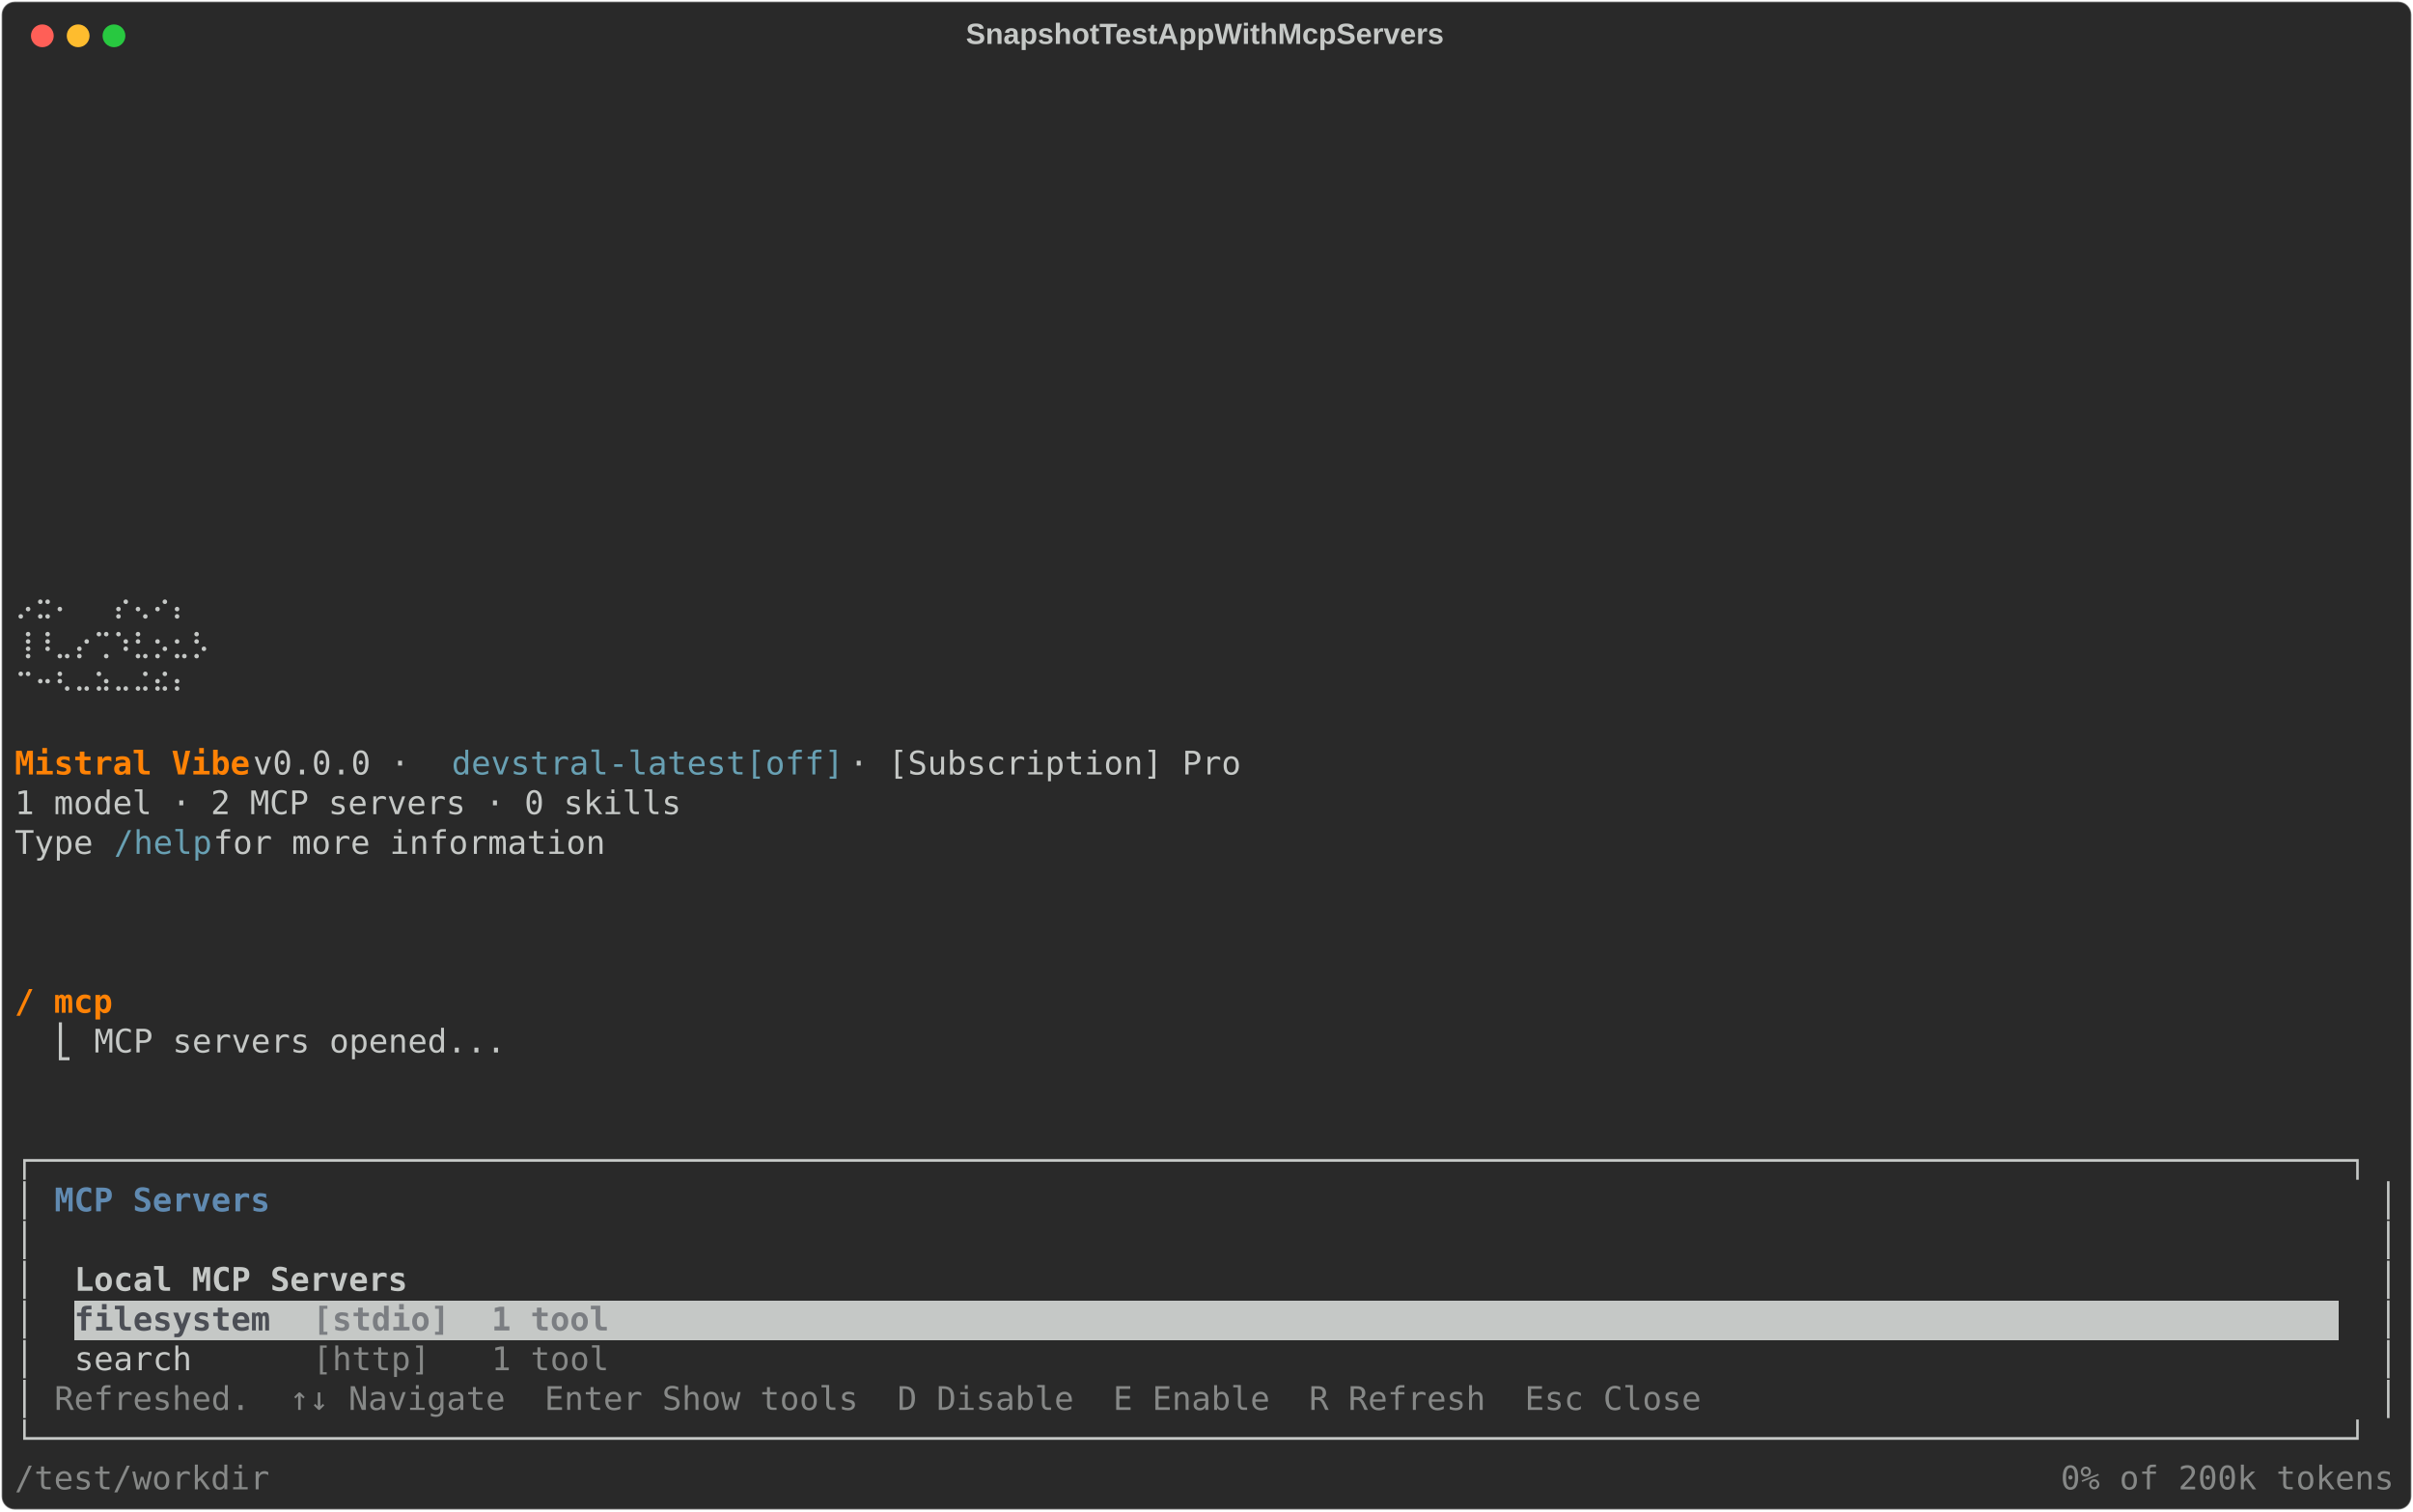
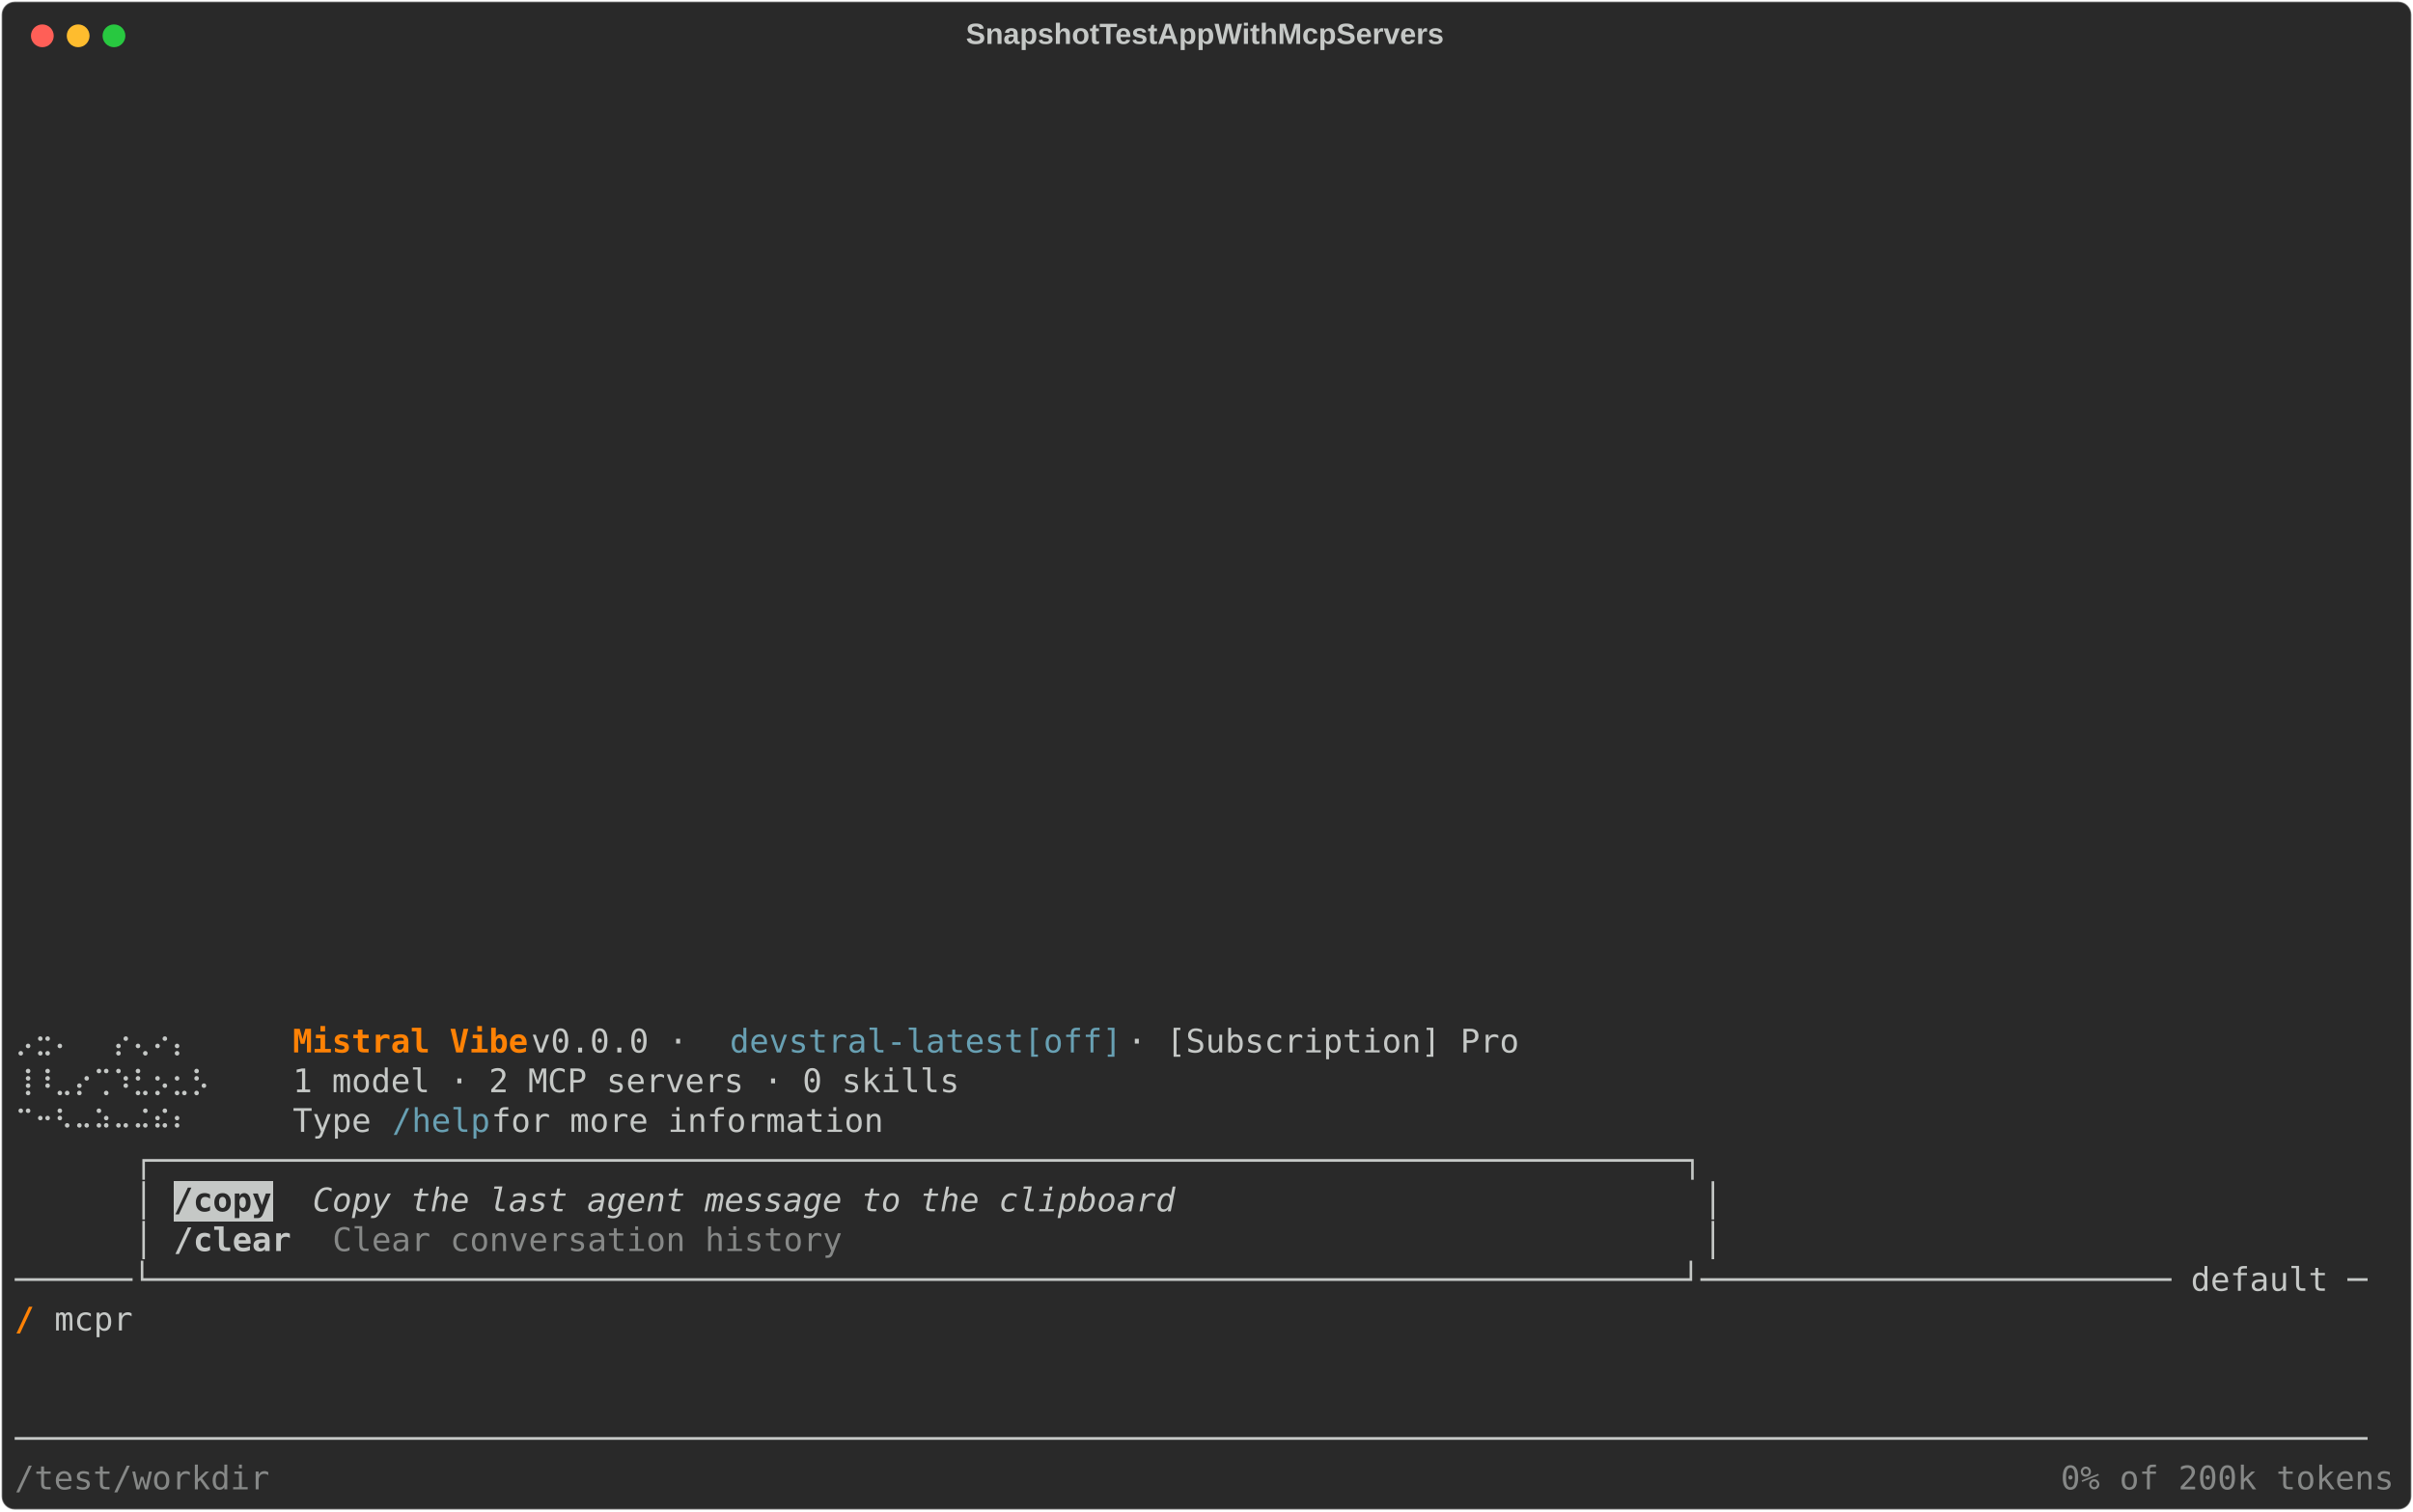
<svg xmlns="http://www.w3.org/2000/svg" class="rich-terminal" viewBox="0 0 1482 928.4">
  <style>

    @font-face {
        font-family: "Fira Code";
        src: local("FiraCode-Regular"),
                url("https://cdnjs.cloudflare.com/ajax/libs/firacode/6.2.0/woff2/FiraCode-Regular.woff2") format("woff2"),
                url("https://cdnjs.cloudflare.com/ajax/libs/firacode/6.2.0/woff/FiraCode-Regular.woff") format("woff");
        font-style: normal;
        font-weight: 400;
    }
    @font-face {
        font-family: "Fira Code";
        src: local("FiraCode-Bold"),
                url("https://cdnjs.cloudflare.com/ajax/libs/firacode/6.2.0/woff2/FiraCode-Bold.woff2") format("woff2"),
                url("https://cdnjs.cloudflare.com/ajax/libs/firacode/6.2.0/woff/FiraCode-Bold.woff") format("woff");
        font-style: bold;
        font-weight: 700;
    }

    .terminal-matrix {
        font-family: Fira Code, monospace;
        font-size: 20px;
        line-height: 24.4px;
        font-variant-east-asian: full-width;
    }

    .terminal-title {
        font-size: 18px;
        font-weight: bold;
        font-family: arial;
    }

    .terminal-r1 { fill: #c5c8c6 }
.terminal-r2 { fill: #ff8205;font-weight: bold }
.terminal-r3 { fill: #68a0b3 }
- .terminal-r4 { fill: #608ab1;font-weight: bold }
- .terminal-r5 { fill: #c5c8c6;font-weight: bold }
- .terminal-r6 { fill: #4b4e55;font-weight: bold }
- .terminal-r7 { fill: #7b7e82;font-weight: bold }
- .terminal-r8 { fill: #868887 }
+ .terminal-r4 { fill: #292929;font-weight: bold }
+ .terminal-r5 { fill: #c5c8c6;font-style: italic; }
+ .terminal-r6 { fill: #c5c8c6;font-weight: bold }
+ .terminal-r7 { fill: #868887 }
    </style>
  <defs>
    <clipPath id="terminal-clip-terminal">
      <rect x="0" y="0" width="1463.0" height="877.4" />
    </clipPath>
    <clipPath id="terminal-line-0">
      <rect x="0" y="1.5" width="1464" height="24.65" />
    </clipPath>
    <clipPath id="terminal-line-1">
      <rect x="0" y="25.9" width="1464" height="24.65" />
    </clipPath>
    <clipPath id="terminal-line-2">
      <rect x="0" y="50.3" width="1464" height="24.65" />
    </clipPath>
    <clipPath id="terminal-line-3">
      <rect x="0" y="74.7" width="1464" height="24.65" />
    </clipPath>
    <clipPath id="terminal-line-4">
      <rect x="0" y="99.1" width="1464" height="24.65" />
    </clipPath>
    <clipPath id="terminal-line-5">
      <rect x="0" y="123.5" width="1464" height="24.65" />
    </clipPath>
    <clipPath id="terminal-line-6">
      <rect x="0" y="147.9" width="1464" height="24.65" />
    </clipPath>
    <clipPath id="terminal-line-7">
      <rect x="0" y="172.3" width="1464" height="24.65" />
    </clipPath>
    <clipPath id="terminal-line-8">
      <rect x="0" y="196.7" width="1464" height="24.65" />
    </clipPath>
    <clipPath id="terminal-line-9">
      <rect x="0" y="221.1" width="1464" height="24.65" />
    </clipPath>
    <clipPath id="terminal-line-10">
      <rect x="0" y="245.5" width="1464" height="24.65" />
    </clipPath>
    <clipPath id="terminal-line-11">
      <rect x="0" y="269.9" width="1464" height="24.65" />
    </clipPath>
    <clipPath id="terminal-line-12">
      <rect x="0" y="294.3" width="1464" height="24.65" />
    </clipPath>
    <clipPath id="terminal-line-13">
      <rect x="0" y="318.7" width="1464" height="24.65" />
    </clipPath>
    <clipPath id="terminal-line-14">
      <rect x="0" y="343.1" width="1464" height="24.65" />
    </clipPath>
    <clipPath id="terminal-line-15">
      <rect x="0" y="367.5" width="1464" height="24.65" />
    </clipPath>
    <clipPath id="terminal-line-16">
      <rect x="0" y="391.9" width="1464" height="24.65" />
    </clipPath>
    <clipPath id="terminal-line-17">
      <rect x="0" y="416.3" width="1464" height="24.65" />
    </clipPath>
    <clipPath id="terminal-line-18">
      <rect x="0" y="440.7" width="1464" height="24.65" />
    </clipPath>
    <clipPath id="terminal-line-19">
      <rect x="0" y="465.1" width="1464" height="24.65" />
    </clipPath>
    <clipPath id="terminal-line-20">
      <rect x="0" y="489.5" width="1464" height="24.65" />
    </clipPath>
    <clipPath id="terminal-line-21">
      <rect x="0" y="513.9" width="1464" height="24.65" />
    </clipPath>
    <clipPath id="terminal-line-22">
      <rect x="0" y="538.3" width="1464" height="24.65" />
    </clipPath>
    <clipPath id="terminal-line-23">
      <rect x="0" y="562.7" width="1464" height="24.65" />
    </clipPath>
    <clipPath id="terminal-line-24">
      <rect x="0" y="587.1" width="1464" height="24.65" />
    </clipPath>
    <clipPath id="terminal-line-25">
      <rect x="0" y="611.5" width="1464" height="24.65" />
    </clipPath>
    <clipPath id="terminal-line-26">
      <rect x="0" y="635.9" width="1464" height="24.65" />
    </clipPath>
    <clipPath id="terminal-line-27">
      <rect x="0" y="660.3" width="1464" height="24.65" />
    </clipPath>
    <clipPath id="terminal-line-28">
      <rect x="0" y="684.7" width="1464" height="24.65" />
    </clipPath>
    <clipPath id="terminal-line-29">
      <rect x="0" y="709.1" width="1464" height="24.65" />
    </clipPath>
    <clipPath id="terminal-line-30">
      <rect x="0" y="733.5" width="1464" height="24.65" />
    </clipPath>
    <clipPath id="terminal-line-31">
      <rect x="0" y="757.9" width="1464" height="24.65" />
    </clipPath>
    <clipPath id="terminal-line-32">
      <rect x="0" y="782.3" width="1464" height="24.65" />
    </clipPath>
    <clipPath id="terminal-line-33">
      <rect x="0" y="806.7" width="1464" height="24.65" />
    </clipPath>
    <clipPath id="terminal-line-34">
      <rect x="0" y="831.1" width="1464" height="24.65" />
    </clipPath>
  </defs>
  <rect fill="#292929" stroke="rgba(255,255,255,0.35)" stroke-width="1" x="1" y="1" width="1480" height="926.4" rx="8" />
  <text class="terminal-title" fill="#c5c8c6" text-anchor="middle" x="740" y="27">SnapshotTestAppWithMcpServers</text>
  <g transform="translate(26,22)">
    <circle cx="0" cy="0" r="7" fill="#ff5f57" />
    <circle cx="22" cy="0" r="7" fill="#febc2e" />
    <circle cx="44" cy="0" r="7" fill="#28c840" />
  </g>
  <g transform="translate(9, 41)" clip-path="url(#terminal-clip-terminal)">
-     <rect fill="#c5c8c6" x="36.6" y="757.9" width="146.4" height="24.65" shape-rendering="crispEdges" />
-     <rect fill="#c5c8c6" x="183" y="757.9" width="109.8" height="24.65" shape-rendering="crispEdges" />
-     <rect fill="#c5c8c6" x="292.8" y="757.9" width="97.6" height="24.65" shape-rendering="crispEdges" />
-     <rect fill="#c5c8c6" x="390.4" y="757.9" width="1037" height="24.65" shape-rendering="crispEdges" />
+     <rect fill="#c5c8c6" x="97.6" y="684.7" width="61" height="24.65" shape-rendering="crispEdges" />
    <g class="terminal-matrix">
      <text class="terminal-r1" x="1464" y="20" textLength="12.2" clip-path="url(#terminal-line-0)">
</text>
      <text class="terminal-r1" x="1464" y="44.4" textLength="12.2" clip-path="url(#terminal-line-1)">
</text>
      <text class="terminal-r1" x="1464" y="68.8" textLength="12.2" clip-path="url(#terminal-line-2)">
</text>
      <text class="terminal-r1" x="1464" y="93.2" textLength="12.2" clip-path="url(#terminal-line-3)">
</text>
      <text class="terminal-r1" x="1464" y="117.6" textLength="12.2" clip-path="url(#terminal-line-4)">
</text>
      <text class="terminal-r1" x="1464" y="142" textLength="12.2" clip-path="url(#terminal-line-5)">
</text>
      <text class="terminal-r1" x="1464" y="166.4" textLength="12.2" clip-path="url(#terminal-line-6)">
</text>
      <text class="terminal-r1" x="1464" y="190.8" textLength="12.2" clip-path="url(#terminal-line-7)">
</text>
      <text class="terminal-r1" x="1464" y="215.2" textLength="12.2" clip-path="url(#terminal-line-8)">
</text>
      <text class="terminal-r1" x="1464" y="239.6" textLength="12.2" clip-path="url(#terminal-line-9)">
</text>
      <text class="terminal-r1" x="1464" y="264" textLength="12.2" clip-path="url(#terminal-line-10)">
</text>
      <text class="terminal-r1" x="1464" y="288.4" textLength="12.2" clip-path="url(#terminal-line-11)">
</text>
      <text class="terminal-r1" x="1464" y="312.8" textLength="12.2" clip-path="url(#terminal-line-12)">
</text>
-       <text class="terminal-r1" x="0" y="337.2" textLength="134.2" clip-path="url(#terminal-line-13)">  ⡠⣒⠄  ⡔⢄⠔⡄</text>
      <text class="terminal-r1" x="1464" y="337.2" textLength="12.2" clip-path="url(#terminal-line-13)">
</text>
-       <text class="terminal-r1" x="0" y="361.6" textLength="134.2" clip-path="url(#terminal-line-14)"> ⢸⠸⣀⡔⢉⠱⣃⡢⣂⡣</text>
      <text class="terminal-r1" x="1464" y="361.6" textLength="12.2" clip-path="url(#terminal-line-14)">
</text>
-       <text class="terminal-r1" x="0" y="386" textLength="134.2" clip-path="url(#terminal-line-15)">  ⠉⠒⠣⠤⠵⠤⠬⠮⠆</text>
      <text class="terminal-r1" x="1464" y="386" textLength="12.2" clip-path="url(#terminal-line-15)">
</text>
      <text class="terminal-r1" x="1464" y="410.4" textLength="12.2" clip-path="url(#terminal-line-16)">
</text>
-       <text class="terminal-r2" x="0" y="434.8" textLength="146.4" clip-path="url(#terminal-line-17)">Mistral Vibe</text>
-       <text class="terminal-r1" x="146.4" y="434.8" textLength="122" clip-path="url(#terminal-line-17)"> v0.0.0 · </text>
-       <text class="terminal-r3" x="268.4" y="434.8" textLength="244" clip-path="url(#terminal-line-17)">devstral-latest[off]</text>
-       <text class="terminal-r1" x="512.4" y="434.8" textLength="256.2" clip-path="url(#terminal-line-17)"> · [Subscription] Pro</text>
      <text class="terminal-r1" x="1464" y="434.8" textLength="12.2" clip-path="url(#terminal-line-17)">
</text>
-       <text class="terminal-r1" x="0" y="459.2" textLength="414.8" clip-path="url(#terminal-line-18)">1 model · 2 MCP servers · 0 skills</text>
      <text class="terminal-r1" x="1464" y="459.2" textLength="12.2" clip-path="url(#terminal-line-18)">
</text>
-       <text class="terminal-r1" x="0" y="483.6" textLength="61" clip-path="url(#terminal-line-19)">Type </text>
-       <text class="terminal-r3" x="61" y="483.6" textLength="61" clip-path="url(#terminal-line-19)">/help</text>
-       <text class="terminal-r1" x="122" y="483.6" textLength="256.2" clip-path="url(#terminal-line-19)"> for more information</text>
      <text class="terminal-r1" x="1464" y="483.6" textLength="12.2" clip-path="url(#terminal-line-19)">
</text>
      <text class="terminal-r1" x="1464" y="508" textLength="12.2" clip-path="url(#terminal-line-20)">
</text>
      <text class="terminal-r1" x="1464" y="532.4" textLength="12.2" clip-path="url(#terminal-line-21)">
</text>
      <text class="terminal-r1" x="1464" y="556.8" textLength="12.2" clip-path="url(#terminal-line-22)">
</text>
-       <text class="terminal-r2" x="0" y="581.2" textLength="61" clip-path="url(#terminal-line-23)">/ mcp</text>
      <text class="terminal-r1" x="1464" y="581.2" textLength="12.2" clip-path="url(#terminal-line-23)">
</text>
-       <text class="terminal-r1" x="24.4" y="605.6" textLength="12.2" clip-path="url(#terminal-line-24)">⎣</text>
-       <text class="terminal-r1" x="48.8" y="605.6" textLength="256.2" clip-path="url(#terminal-line-24)">MCP servers opened...</text>
+       <text class="terminal-r1" x="0" y="605.6" textLength="134.2" clip-path="url(#terminal-line-24)">  ⡠⣒⠄  ⡔⢄⠔⡄</text>
+       <text class="terminal-r2" x="170.8" y="605.6" textLength="146.4" clip-path="url(#terminal-line-24)">Mistral Vibe</text>
+       <text class="terminal-r1" x="317.2" y="605.6" textLength="122" clip-path="url(#terminal-line-24)"> v0.0.0 · </text>
+       <text class="terminal-r3" x="439.2" y="605.6" textLength="244" clip-path="url(#terminal-line-24)">devstral-latest[off]</text>
+       <text class="terminal-r1" x="683.2" y="605.6" textLength="256.2" clip-path="url(#terminal-line-24)"> · [Subscription] Pro</text>
      <text class="terminal-r1" x="1464" y="605.6" textLength="12.2" clip-path="url(#terminal-line-24)">
</text>
+       <text class="terminal-r1" x="0" y="630" textLength="134.2" clip-path="url(#terminal-line-25)"> ⢸⠸⣀⡔⢉⠱⣃⡢⣂⡣</text>
+       <text class="terminal-r1" x="170.8" y="630" textLength="414.8" clip-path="url(#terminal-line-25)">1 model · 2 MCP servers · 0 skills</text>
      <text class="terminal-r1" x="1464" y="630" textLength="12.2" clip-path="url(#terminal-line-25)">
</text>
+       <text class="terminal-r1" x="0" y="654.4" textLength="134.2" clip-path="url(#terminal-line-26)">  ⠉⠒⠣⠤⠵⠤⠬⠮⠆</text>
+       <text class="terminal-r1" x="170.8" y="654.4" textLength="61" clip-path="url(#terminal-line-26)">Type </text>
+       <text class="terminal-r3" x="231.8" y="654.4" textLength="61" clip-path="url(#terminal-line-26)">/help</text>
+       <text class="terminal-r1" x="292.8" y="654.4" textLength="256.2" clip-path="url(#terminal-line-26)"> for more information</text>
      <text class="terminal-r1" x="1464" y="654.4" textLength="12.2" clip-path="url(#terminal-line-26)">
</text>
-       <text class="terminal-r1" x="0" y="678.8" textLength="1464" clip-path="url(#terminal-line-27)">┌──────────────────────────────────────────────────────────────────────────────────────────────────────────────────────┐</text>
+       <text class="terminal-r1" x="73.2" y="678.8" textLength="976" clip-path="url(#terminal-line-27)">┌──────────────────────────────────────────────────────────────────────────────┐</text>
      <text class="terminal-r1" x="1464" y="678.8" textLength="12.2" clip-path="url(#terminal-line-27)">
</text>
-       <text class="terminal-r1" x="0" y="703.2" textLength="12.2" clip-path="url(#terminal-line-28)">│</text>
-       <text class="terminal-r4" x="24.4" y="703.2" textLength="134.2" clip-path="url(#terminal-line-28)">MCP Servers</text>
-       <text class="terminal-r1" x="1451.8" y="703.2" textLength="12.2" clip-path="url(#terminal-line-28)">│</text>
+       <text class="terminal-r1" x="73.2" y="703.2" textLength="12.2" clip-path="url(#terminal-line-28)">│</text>
+       <text class="terminal-r4" x="97.6" y="703.2" textLength="61" clip-path="url(#terminal-line-28)">/copy</text>
+       <text class="terminal-r5" x="183" y="703.2" textLength="536.8" clip-path="url(#terminal-line-28)">Copy the last agent message to the clipboard</text>
+       <text class="terminal-r1" x="1037" y="703.2" textLength="12.2" clip-path="url(#terminal-line-28)">│</text>
      <text class="terminal-r1" x="1464" y="703.2" textLength="12.2" clip-path="url(#terminal-line-28)">
</text>
-       <text class="terminal-r1" x="0" y="727.6" textLength="12.2" clip-path="url(#terminal-line-29)">│</text>
-       <text class="terminal-r1" x="1451.8" y="727.6" textLength="12.2" clip-path="url(#terminal-line-29)">│</text>
+       <text class="terminal-r1" x="73.2" y="727.6" textLength="12.2" clip-path="url(#terminal-line-29)">│</text>
+       <text class="terminal-r6" x="97.6" y="727.6" textLength="73.2" clip-path="url(#terminal-line-29)">/clear</text>
+       <text class="terminal-r7" x="195.2" y="727.6" textLength="317.2" clip-path="url(#terminal-line-29)">Clear conversation history</text>
+       <text class="terminal-r1" x="1037" y="727.6" textLength="12.2" clip-path="url(#terminal-line-29)">│</text>
      <text class="terminal-r1" x="1464" y="727.6" textLength="12.2" clip-path="url(#terminal-line-29)">
</text>
-       <text class="terminal-r1" x="0" y="752" textLength="12.2" clip-path="url(#terminal-line-30)">│</text>
-       <text class="terminal-r5" x="36.6" y="752" textLength="207.4" clip-path="url(#terminal-line-30)">Local MCP Servers</text>
-       <text class="terminal-r1" x="1451.8" y="752" textLength="12.2" clip-path="url(#terminal-line-30)">│</text>
+       <text class="terminal-r1" x="0" y="752" textLength="1464" clip-path="url(#terminal-line-30)">──────└──────────────────────────────────────────────────────────────────────────────┘──────────────────────── default ─</text>
      <text class="terminal-r1" x="1464" y="752" textLength="12.2" clip-path="url(#terminal-line-30)">
</text>
-       <text class="terminal-r1" x="0" y="776.4" textLength="12.2" clip-path="url(#terminal-line-31)">│</text>
-       <text class="terminal-r6" x="36.6" y="776.4" textLength="146.4" clip-path="url(#terminal-line-31)">  filesystem</text>
-       <text class="terminal-r7" x="183" y="776.4" textLength="109.8" clip-path="url(#terminal-line-31)">  [stdio]</text>
-       <text class="terminal-r7" x="292.8" y="776.4" textLength="97.6" clip-path="url(#terminal-line-31)">  1 tool</text>
-       <text class="terminal-r1" x="1451.8" y="776.4" textLength="12.2" clip-path="url(#terminal-line-31)">│</text>
+       <text class="terminal-r2" x="0" y="776.4" textLength="12.2" clip-path="url(#terminal-line-31)">/</text>
+       <text class="terminal-r1" x="24.4" y="776.4" textLength="1439.6" clip-path="url(#terminal-line-31)">mcpr                                                                                                                  </text>
      <text class="terminal-r1" x="1464" y="776.4" textLength="12.2" clip-path="url(#terminal-line-31)">
</text>
-       <text class="terminal-r1" x="0" y="800.8" textLength="12.2" clip-path="url(#terminal-line-32)">│</text>
-       <text class="terminal-r1" x="36.6" y="800.8" textLength="146.4" clip-path="url(#terminal-line-32)">  search    </text>
-       <text class="terminal-r8" x="183" y="800.8" textLength="109.8" clip-path="url(#terminal-line-32)">  [http] </text>
-       <text class="terminal-r8" x="292.8" y="800.8" textLength="97.6" clip-path="url(#terminal-line-32)">  1 tool</text>
-       <text class="terminal-r1" x="1451.8" y="800.8" textLength="12.2" clip-path="url(#terminal-line-32)">│</text>
      <text class="terminal-r1" x="1464" y="800.8" textLength="12.2" clip-path="url(#terminal-line-32)">
</text>
-       <text class="terminal-r1" x="0" y="825.2" textLength="12.2" clip-path="url(#terminal-line-33)">│</text>
-       <text class="terminal-r8" x="24.4" y="825.2" textLength="1024.8" clip-path="url(#terminal-line-33)">Refreshed.  ↑↓ Navigate  Enter Show tools  D Disable  E Enable  R Refresh  Esc Close</text>
-       <text class="terminal-r1" x="1451.8" y="825.2" textLength="12.2" clip-path="url(#terminal-line-33)">│</text>
      <text class="terminal-r1" x="1464" y="825.2" textLength="12.2" clip-path="url(#terminal-line-33)">
</text>
-       <text class="terminal-r1" x="0" y="849.6" textLength="1464" clip-path="url(#terminal-line-34)">└──────────────────────────────────────────────────────────────────────────────────────────────────────────────────────┘</text>
+       <text class="terminal-r1" x="0" y="849.6" textLength="1464" clip-path="url(#terminal-line-34)">────────────────────────────────────────────────────────────────────────────────────────────────────────────────────────</text>
      <text class="terminal-r1" x="1464" y="849.6" textLength="12.2" clip-path="url(#terminal-line-34)">
</text>
-       <text class="terminal-r8" x="0" y="874" textLength="158.6" clip-path="url(#terminal-line-35)">/test/workdir</text>
-       <text class="terminal-r8" x="1256.6" y="874" textLength="207.4" clip-path="url(#terminal-line-35)">0% of 200k tokens</text>
+       <text class="terminal-r7" x="0" y="874" textLength="158.6" clip-path="url(#terminal-line-35)">/test/workdir</text>
+       <text class="terminal-r7" x="1256.6" y="874" textLength="207.4" clip-path="url(#terminal-line-35)">0% of 200k tokens</text>
    </g>
  </g>
</svg>
